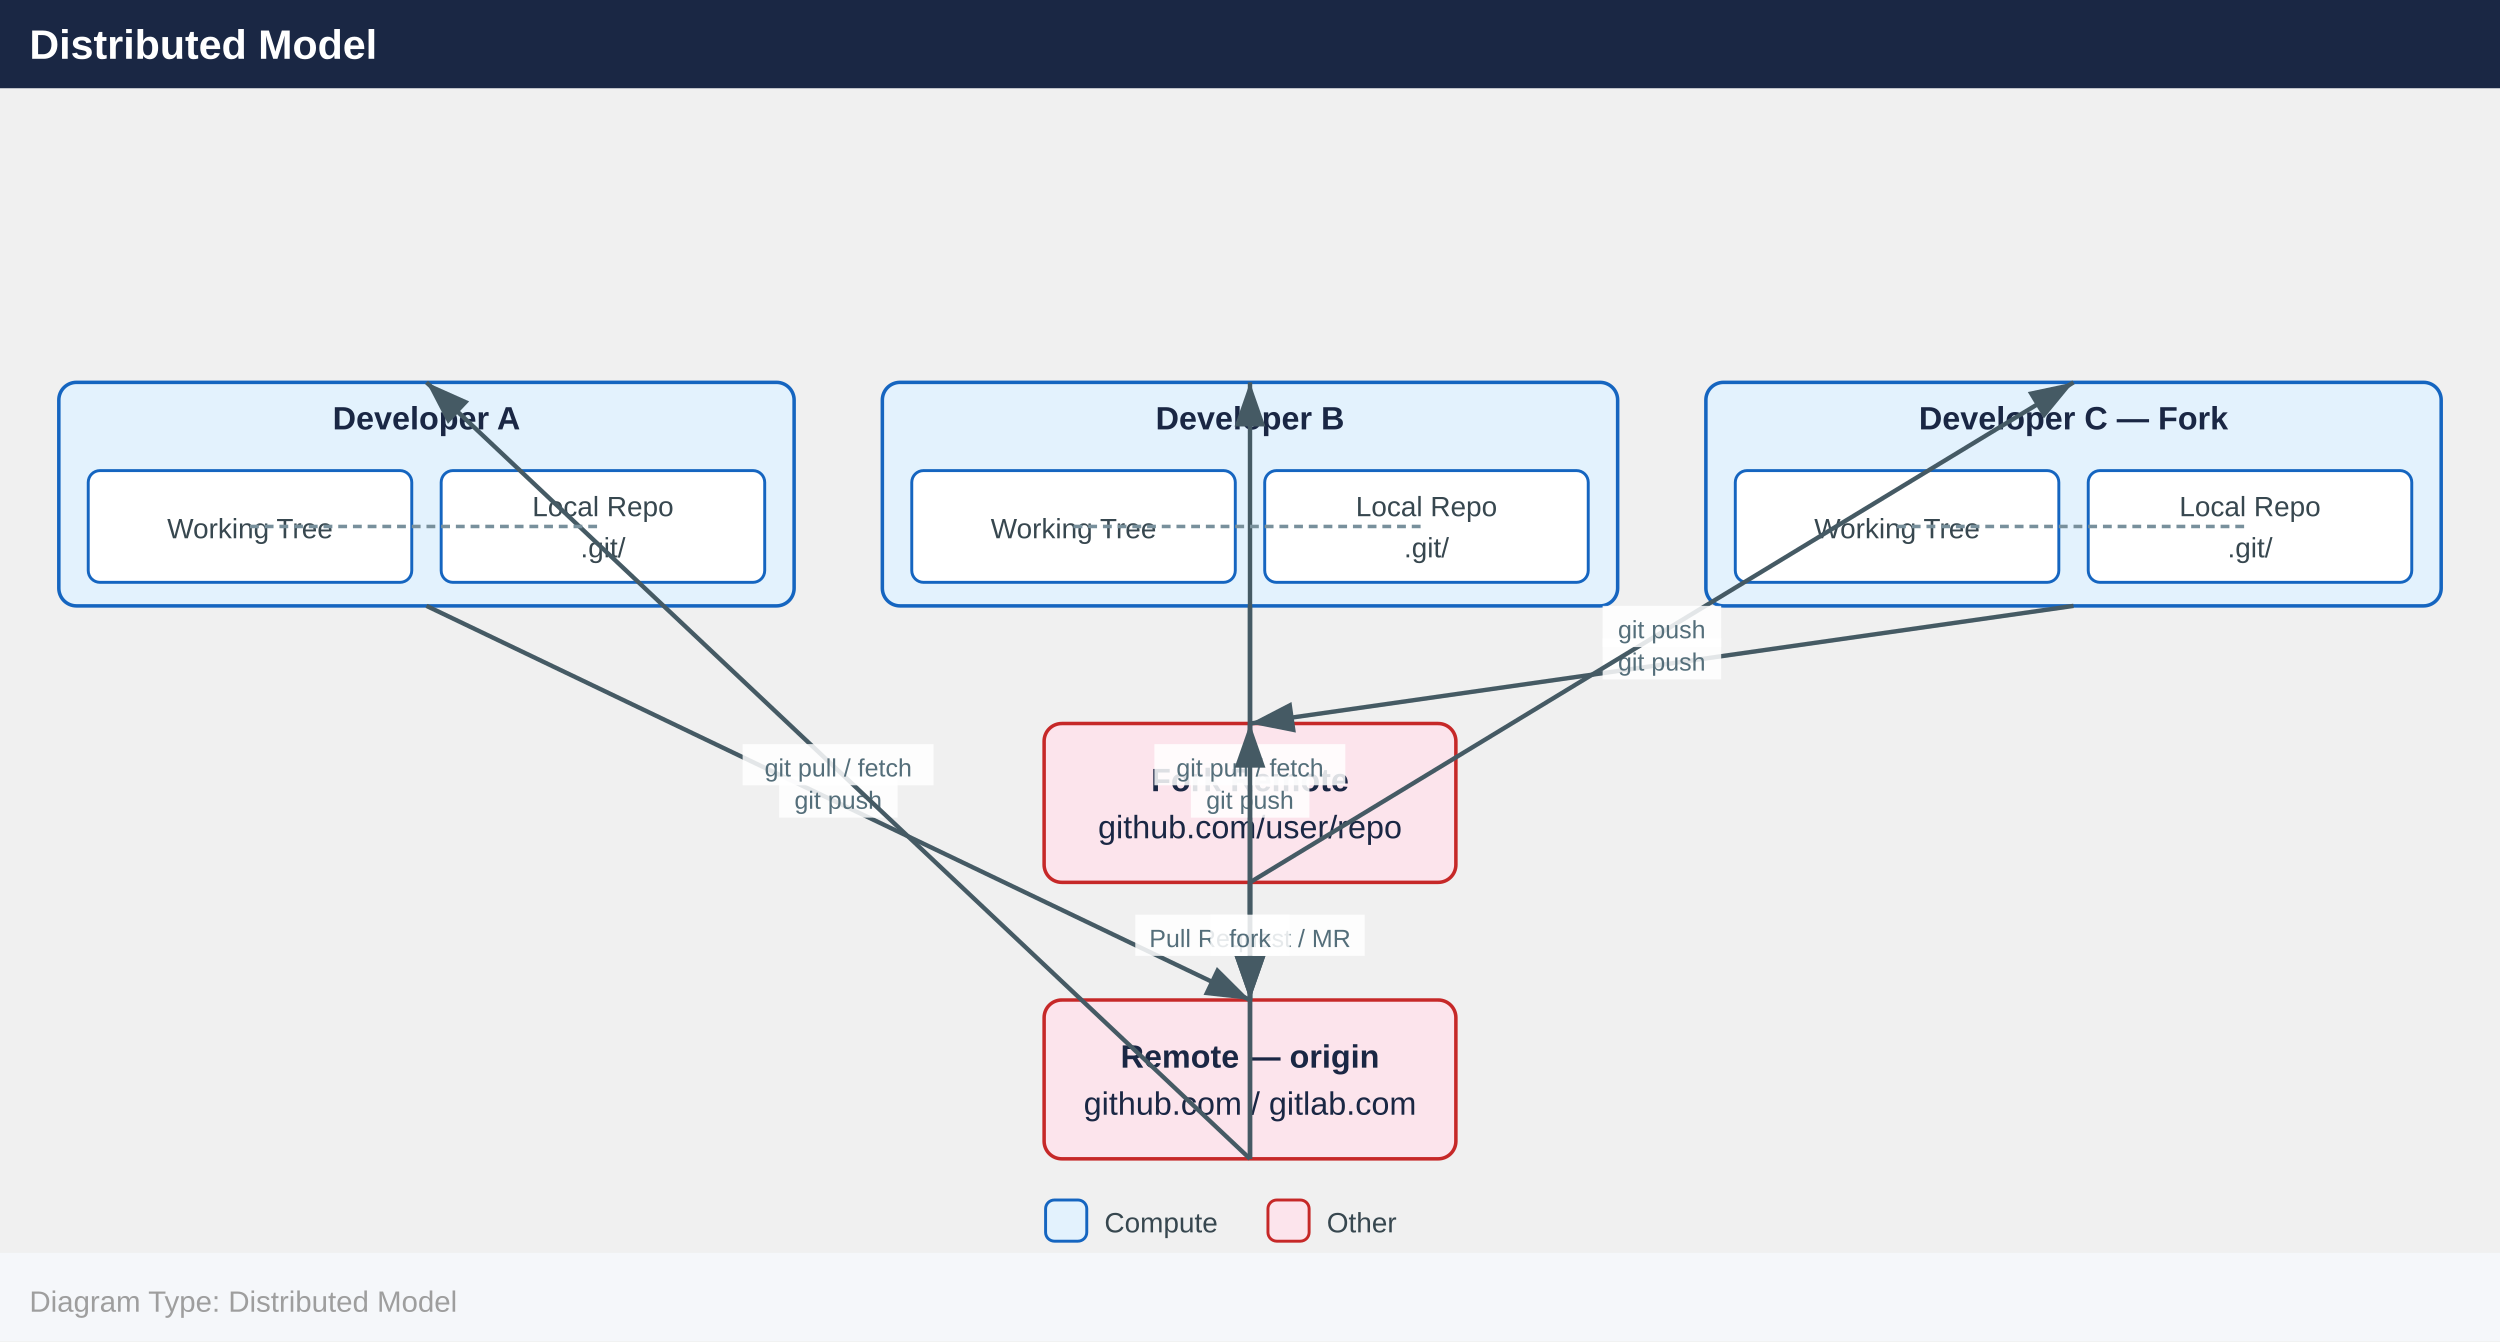
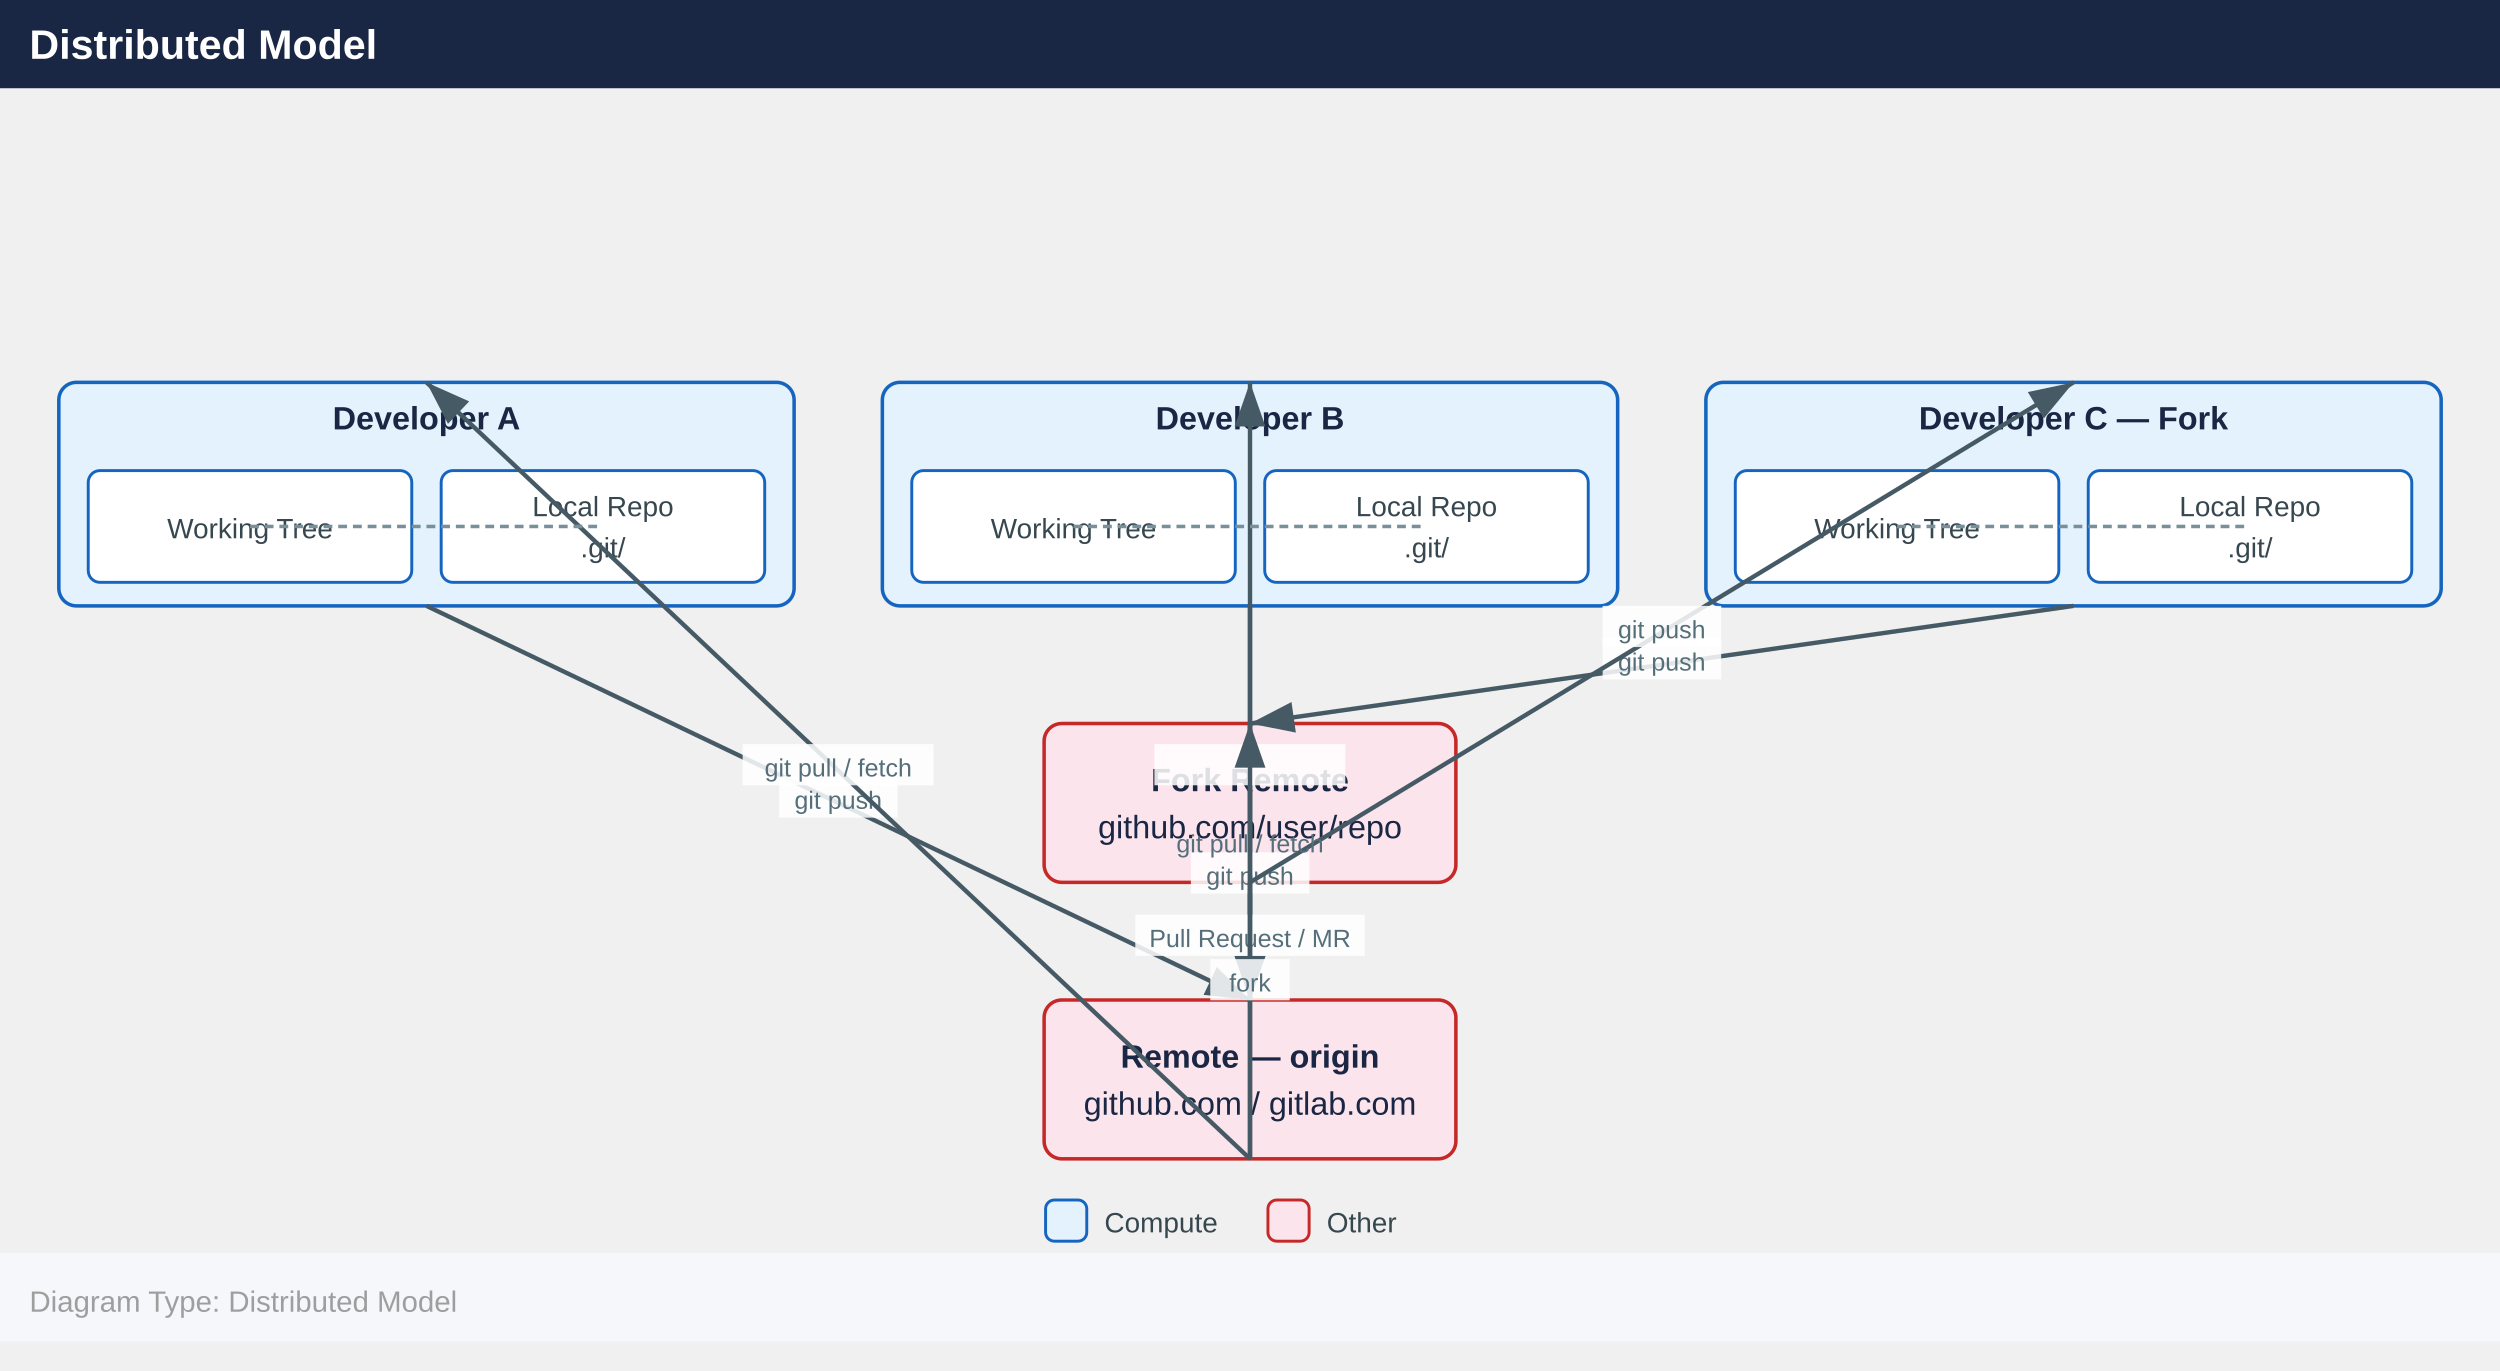
- <svg xmlns="http://www.w3.org/2000/svg" width="850" height="456" viewBox="0 0 850 456">
+ <svg xmlns="http://www.w3.org/2000/svg" width="850" height="466" viewBox="0 0 850 466">
  <defs>
    <marker id="arrowhead" markerWidth="10" markerHeight="7" refX="10" refY="3.5" orient="auto">
      <polygon points="0 0, 10 3.5, 0 7" fill="#455a64" />
    </marker>
  </defs>
  <rect x="0" y="0" width="850" height="30" fill="#1a2744" />
  <text x="10" y="20" font-family="Arial,Helvetica,sans-serif" font-size="14" font-weight="bold" fill="#ffffff">Distributed Model</text>
  <rect x="20.0" y="130.0" width="250.0" height="76.0" rx="6" fill="#e3f2fd" stroke="#1565c0" stroke-width="1.2" />
  <text x="145.0" y="146.0" text-anchor="middle" font-family="Arial,Helvetica,sans-serif" font-size="11" font-weight="700" fill="#1a2744">Developer A</text>
  <rect x="30.0" y="160.0" width="110.0" height="38.0" rx="4" fill="#ffffff" stroke="#1565c0" stroke-width="1" />
  <text x="85.0" y="183.0" text-anchor="middle" font-family="Arial,Helvetica,sans-serif" font-size="9.5" fill="#37474f">Working Tree</text>
  <rect x="150.0" y="160.0" width="110.0" height="38.0" rx="4" fill="#ffffff" stroke="#1565c0" stroke-width="1" />
  <text x="205.0" y="175.5" text-anchor="middle" font-family="Arial,Helvetica,sans-serif" font-size="9.5" fill="#37474f">Local Repo</text>
  <text x="205.0" y="189.5" text-anchor="middle" font-family="Arial,Helvetica,sans-serif" font-size="9.5" fill="#37474f">.git/</text>
  <rect x="300.0" y="130.0" width="250.0" height="76.0" rx="6" fill="#e3f2fd" stroke="#1565c0" stroke-width="1.2" />
  <text x="425.0" y="146.0" text-anchor="middle" font-family="Arial,Helvetica,sans-serif" font-size="11" font-weight="700" fill="#1a2744">Developer B</text>
  <rect x="310.0" y="160.0" width="110.0" height="38.0" rx="4" fill="#ffffff" stroke="#1565c0" stroke-width="1" />
  <text x="365.0" y="183.0" text-anchor="middle" font-family="Arial,Helvetica,sans-serif" font-size="9.5" fill="#37474f">Working Tree</text>
  <rect x="430.0" y="160.0" width="110.0" height="38.0" rx="4" fill="#ffffff" stroke="#1565c0" stroke-width="1" />
  <text x="485.0" y="175.5" text-anchor="middle" font-family="Arial,Helvetica,sans-serif" font-size="9.5" fill="#37474f">Local Repo</text>
  <text x="485.0" y="189.5" text-anchor="middle" font-family="Arial,Helvetica,sans-serif" font-size="9.5" fill="#37474f">.git/</text>
  <rect x="580.0" y="130.0" width="250.0" height="76.0" rx="6" fill="#e3f2fd" stroke="#1565c0" stroke-width="1.2" />
  <text x="705.0" y="146.0" text-anchor="middle" font-family="Arial,Helvetica,sans-serif" font-size="11" font-weight="700" fill="#1a2744">Developer C — Fork</text>
  <rect x="590.0" y="160.0" width="110.0" height="38.0" rx="4" fill="#ffffff" stroke="#1565c0" stroke-width="1" />
  <text x="645.0" y="183.0" text-anchor="middle" font-family="Arial,Helvetica,sans-serif" font-size="9.5" fill="#37474f">Working Tree</text>
  <rect x="710.0" y="160.0" width="110.0" height="38.0" rx="4" fill="#ffffff" stroke="#1565c0" stroke-width="1" />
  <text x="765.0" y="175.5" text-anchor="middle" font-family="Arial,Helvetica,sans-serif" font-size="9.5" fill="#37474f">Local Repo</text>
  <text x="765.0" y="189.5" text-anchor="middle" font-family="Arial,Helvetica,sans-serif" font-size="9.5" fill="#37474f">.git/</text>
  <rect x="355.0" y="246.0" width="140.0" height="54.0" rx="6" fill="#fce4ec" stroke="#c62828" stroke-width="1.2" />
  <text x="425.0" y="269.0" text-anchor="middle" font-family="Arial,Helvetica,sans-serif" font-size="11" font-weight="700" fill="#1a2744">Fork Remote</text>
  <text x="425.0" y="285.0" text-anchor="middle" font-family="Arial,Helvetica,sans-serif" font-size="11" font-weight="400" fill="#1a2744">github.com/user/repo</text>
  <rect x="355.0" y="340.0" width="140.0" height="54.0" rx="6" fill="#fce4ec" stroke="#c62828" stroke-width="1.2" />
  <text x="425.0" y="363.0" text-anchor="middle" font-family="Arial,Helvetica,sans-serif" font-size="11" font-weight="700" fill="#1a2744">Remote — origin</text>
  <text x="425.0" y="379.0" text-anchor="middle" font-family="Arial,Helvetica,sans-serif" font-size="11" font-weight="400" fill="#1a2744">github.com / gitlab.com</text>
  <line x1="705.0" y1="206.0" x2="425.0" y2="246.0" stroke="#455a64" stroke-width="1.5" marker-end="url(#arrowhead)" />
  <rect x="544.9" y="217.0" width="40.3" height="14" fill="#ffffff" opacity="0.85" />
  <text x="565.0" y="228.0" text-anchor="middle" font-family="Arial,Helvetica,sans-serif" font-size="8.5" fill="#546e7a">git push</text>
  <line x1="145.0" y1="206.0" x2="425.0" y2="340.0" stroke="#455a64" stroke-width="1.5" marker-end="url(#arrowhead)" />
  <rect x="264.9" y="264.0" width="40.3" height="14" fill="#ffffff" opacity="0.85" />
  <text x="285.0" y="275.0" text-anchor="middle" font-family="Arial,Helvetica,sans-serif" font-size="8.5" fill="#546e7a">git push</text>
  <line x1="425.0" y1="206.0" x2="425.0" y2="340.0" stroke="#455a64" stroke-width="1.5" marker-end="url(#arrowhead)" />
-   <rect x="404.9" y="264.0" width="40.3" height="14" fill="#ffffff" opacity="0.85" />
-   <text x="425.0" y="275.0" text-anchor="middle" font-family="Arial,Helvetica,sans-serif" font-size="8.5" fill="#546e7a">git push</text>
+   <rect x="404.9" y="289.8" width="40.3" height="14" fill="#ffffff" opacity="0.85" />
+   <text x="425.0" y="300.8" text-anchor="middle" font-family="Arial,Helvetica,sans-serif" font-size="8.5" fill="#546e7a">git push</text>
  <line x1="425.0" y1="300.0" x2="705.0" y2="130.0" stroke="#455a64" stroke-width="1.5" marker-end="url(#arrowhead)" />
  <rect x="544.9" y="206.0" width="40.3" height="14" fill="#ffffff" opacity="0.85" />
  <text x="565.0" y="217.0" text-anchor="middle" font-family="Arial,Helvetica,sans-serif" font-size="8.5" fill="#546e7a">git push</text>
  <line x1="425.0" y1="300.0" x2="425.0" y2="340.0" stroke="#455a64" stroke-width="1.5" marker-end="url(#arrowhead)" />
  <rect x="386.0" y="311.0" width="78.0" height="14" fill="#ffffff" opacity="0.85" />
  <text x="425.0" y="322.0" text-anchor="middle" font-family="Arial,Helvetica,sans-serif" font-size="8.5" fill="#546e7a">Pull Request / MR</text>
  <line x1="425.0" y1="394.0" x2="425.0" y2="130.0" stroke="#455a64" stroke-width="1.5" marker-end="url(#arrowhead)" />
  <rect x="392.5" y="253.0" width="64.9" height="14" fill="#ffffff" opacity="0.85" />
-   <text x="425.0" y="264.0" text-anchor="middle" font-family="Arial,Helvetica,sans-serif" font-size="8.5" fill="#546e7a">git pull / fetch</text>
+   <text x="425.0" y="289.8" text-anchor="middle" font-family="Arial,Helvetica,sans-serif" font-size="8.5" fill="#546e7a">git pull / fetch</text>
  <line x1="425.0" y1="394.0" x2="145.0" y2="130.0" stroke="#455a64" stroke-width="1.5" marker-end="url(#arrowhead)" />
  <rect x="252.5" y="253.0" width="64.9" height="14" fill="#ffffff" opacity="0.85" />
  <text x="285.0" y="264.0" text-anchor="middle" font-family="Arial,Helvetica,sans-serif" font-size="8.5" fill="#546e7a">git pull / fetch</text>
  <line x1="425.0" y1="394.0" x2="425.0" y2="246.0" stroke="#455a64" stroke-width="1.5" marker-end="url(#arrowhead)" />
-   <rect x="411.5" y="311.0" width="27.0" height="14" fill="#ffffff" opacity="0.85" />
-   <text x="425.0" y="322.0" text-anchor="middle" font-family="Arial,Helvetica,sans-serif" font-size="8.5" fill="#546e7a">fork</text>
+   <rect x="411.5" y="326.1" width="27.0" height="14" fill="#ffffff" opacity="0.85" />
+   <text x="425.0" y="337.1" text-anchor="middle" font-family="Arial,Helvetica,sans-serif" font-size="8.5" fill="#546e7a">fork</text>
  <line x1="85.0" y1="179.0" x2="205.0" y2="179.0" stroke="#78909c" stroke-width="1.2" stroke-dasharray="3,2" />
  <line x1="365.0" y1="179.0" x2="485.0" y2="179.0" stroke="#78909c" stroke-width="1.2" stroke-dasharray="3,2" />
  <line x1="645.0" y1="179.0" x2="765.0" y2="179.0" stroke="#78909c" stroke-width="1.2" stroke-dasharray="3,2" />
  <rect x="355.5" y="408.0" width="14" height="14" rx="3" fill="#e3f2fd" stroke="#1565c0" stroke-width="1" />
  <text x="375.5" y="419.0" font-family="Arial,Helvetica,sans-serif" font-size="9.5" fill="#37474f">Compute</text>
  <rect x="431.1" y="408.0" width="14" height="14" rx="3" fill="#fce4ec" stroke="#c62828" stroke-width="1" />
  <text x="451.1" y="419.0" font-family="Arial,Helvetica,sans-serif" font-size="9.5" fill="#37474f">Other</text>
  <rect x="0" y="426.0" width="850" height="30" fill="#f5f7fa" />
  <text x="10" y="446.0" font-family="Arial,Helvetica,sans-serif" font-size="10" fill="#9e9e9e">Diagram Type: Distributed Model</text>
</svg>
